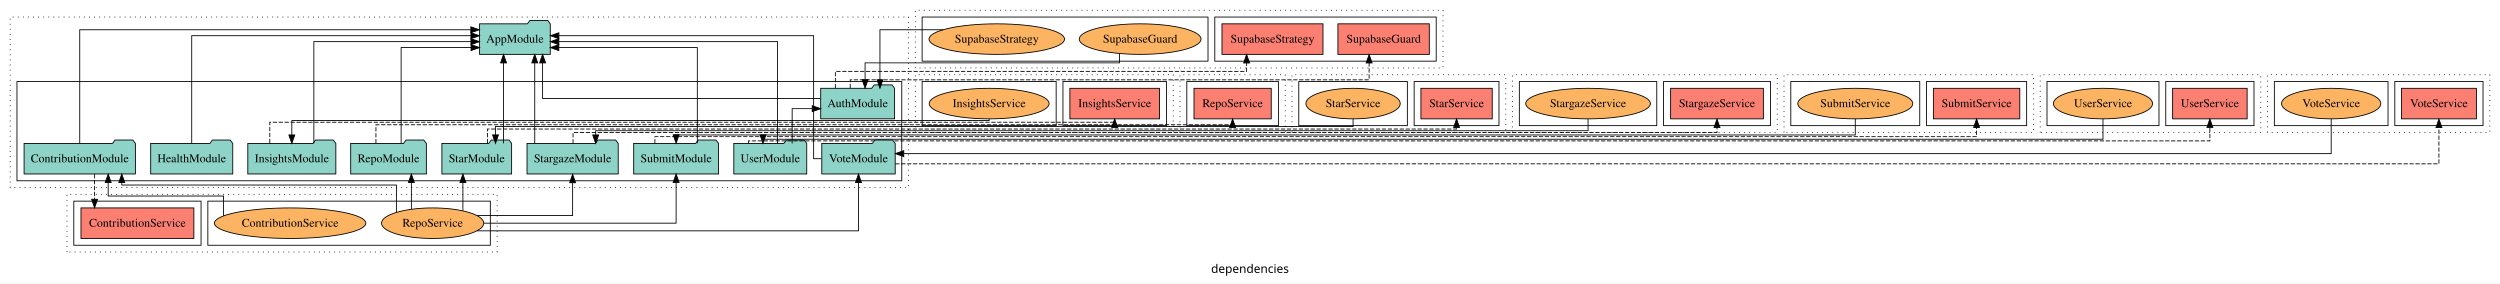
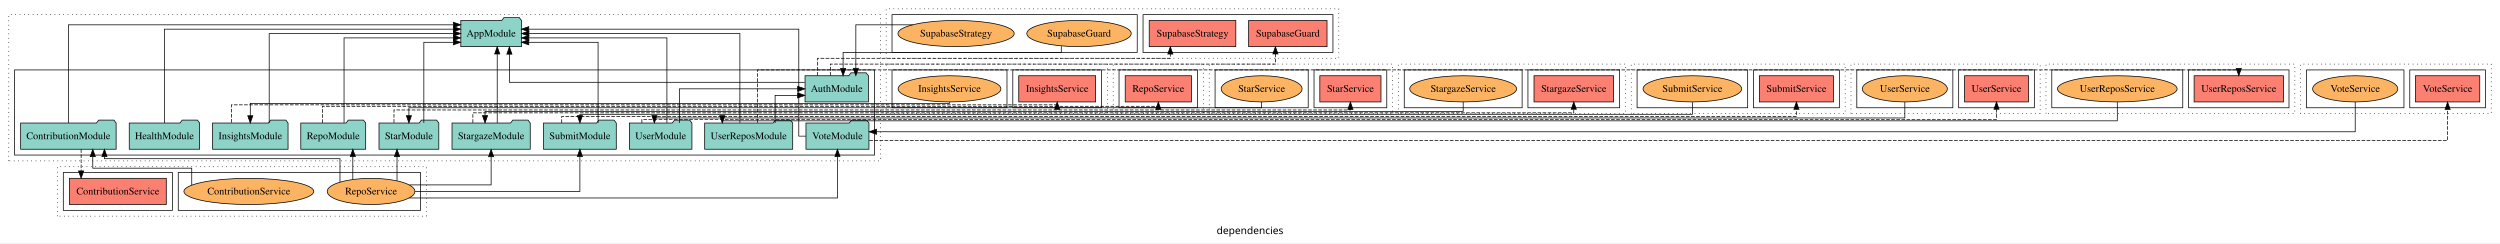
- <svg xmlns="http://www.w3.org/2000/svg" width="2947pt" height="334pt" viewBox="0.00 0.00 2947.00 333.80">
+ <svg xmlns="http://www.w3.org/2000/svg" width="3436pt" height="334pt" viewBox="0.00 0.00 3436.00 333.80">
  <g id="graph0" class="graph" transform="scale(1 1) rotate(0) translate(4 329.8)">
-     <polygon fill="white" stroke="transparent" points="-4,4 -4,-329.8 2943,-329.8 2943,4 -4,4" />
-     <text text-anchor="middle" x="1469.5" y="-8.2" font-family="sans-serif" font-size="14.00">dependencies</text>
+     <polygon fill="white" stroke="transparent" points="-4,4 -4,-329.8 3432,-329.8 3432,4 -4,4" />
+     <text text-anchor="middle" x="1714" y="-8.2" font-family="sans-serif" font-size="14.00">dependencies</text>
    <g id="clust1" class="cluster">
-       <polygon fill="none" stroke="black" stroke-dasharray="1,5" points="8,-108.8 8,-309.8 1067,-309.8 1067,-108.8 8,-108.8" />
+       <polygon fill="none" stroke="black" stroke-dasharray="1,5" points="8,-108.8 8,-309.8 1206,-309.8 1206,-108.8 8,-108.8" />
    </g>
    <g id="clust3" class="cluster">
-       <polygon fill="none" stroke="black" points="16,-116.8 16,-233.8 1059,-233.8 1059,-116.8 16,-116.8" />
+       <polygon fill="none" stroke="black" points="16,-116.8 16,-233.8 1198,-233.8 1198,-116.8 16,-116.8" />
    </g>
    <g id="clust7" class="cluster">
-       <polygon fill="none" stroke="black" stroke-dasharray="1,5" points="1075,-249.8 1075,-317.8 1697,-317.8 1697,-249.8 1075,-249.8" />
+       <polygon fill="none" stroke="black" stroke-dasharray="1,5" points="1214,-249.8 1214,-317.8 1836,-317.8 1836,-249.8 1214,-249.8" />
    </g>
    <g id="clust10" class="cluster">
-       <polygon fill="none" stroke="black" points="1428,-257.8 1428,-309.8 1689,-309.8 1689,-257.8 1428,-257.8" />
+       <polygon fill="none" stroke="black" points="1567,-257.8 1567,-309.8 1828,-309.8 1828,-257.8 1567,-257.8" />
    </g>
    <g id="clust12" class="cluster">
-       <polygon fill="none" stroke="black" points="1083,-257.8 1083,-309.8 1420,-309.8 1420,-257.8 1083,-257.8" />
+       <polygon fill="none" stroke="black" points="1222,-257.8 1222,-309.8 1559,-309.8 1559,-257.8 1222,-257.8" />
    </g>
    <g id="clust13" class="cluster">
      <polygon fill="none" stroke="black" stroke-dasharray="1,5" points="75,-32.8 75,-100.8 582,-100.8 582,-32.8 75,-32.8" />
    </g>
    <g id="clust16" class="cluster">
      <polygon fill="none" stroke="black" points="83,-40.8 83,-92.8 233,-92.8 233,-40.8 83,-40.8" />
    </g>
    <g id="clust18" class="cluster">
      <polygon fill="none" stroke="black" points="241,-40.8 241,-92.8 574,-92.8 574,-40.8 241,-40.8" />
    </g>
    <g id="clust25" class="cluster">
-       <polygon fill="none" stroke="black" stroke-dasharray="1,5" points="1075,-173.8 1075,-241.8 1379,-241.8 1379,-173.8 1075,-173.8" />
+       <polygon fill="none" stroke="black" stroke-dasharray="1,5" points="1214,-173.8 1214,-241.8 1518,-241.8 1518,-173.8 1214,-173.8" />
    </g>
    <g id="clust28" class="cluster">
-       <polygon fill="none" stroke="black" points="1249,-181.8 1249,-233.8 1371,-233.8 1371,-181.8 1249,-181.8" />
+       <polygon fill="none" stroke="black" points="1388,-181.8 1388,-233.8 1510,-233.8 1510,-181.8 1388,-181.8" />
    </g>
    <g id="clust30" class="cluster">
-       <polygon fill="none" stroke="black" points="1083,-181.8 1083,-233.8 1241,-233.8 1241,-181.8 1083,-181.8" />
+       <polygon fill="none" stroke="black" points="1222,-181.8 1222,-233.8 1380,-233.8 1380,-181.8 1222,-181.8" />
    </g>
    <g id="clust31" class="cluster">
-       <polygon fill="none" stroke="black" stroke-dasharray="1,5" points="1387,-173.8 1387,-241.8 1511,-241.8 1511,-173.8 1387,-173.8" />
+       <polygon fill="none" stroke="black" stroke-dasharray="1,5" points="1526,-173.8 1526,-241.8 1650,-241.8 1650,-173.8 1526,-173.8" />
    </g>
    <g id="clust34" class="cluster">
-       <polygon fill="none" stroke="black" points="1395,-181.8 1395,-233.8 1503,-233.8 1503,-181.8 1395,-181.8" />
+       <polygon fill="none" stroke="black" points="1534,-181.8 1534,-233.8 1642,-233.8 1642,-181.8 1534,-181.8" />
    </g>
    <g id="clust37" class="cluster">
-       <polygon fill="none" stroke="black" stroke-dasharray="1,5" points="1779,-173.8 1779,-241.8 2091,-241.8 2091,-173.8 1779,-173.8" />
+       <polygon fill="none" stroke="black" stroke-dasharray="1,5" points="1918,-173.8 1918,-241.8 2230,-241.8 2230,-173.8 1918,-173.8" />
    </g>
    <g id="clust40" class="cluster">
-       <polygon fill="none" stroke="black" points="1957,-181.8 1957,-233.8 2083,-233.8 2083,-181.8 1957,-181.8" />
+       <polygon fill="none" stroke="black" points="2096,-181.8 2096,-233.8 2222,-233.8 2222,-181.8 2096,-181.8" />
    </g>
    <g id="clust42" class="cluster">
-       <polygon fill="none" stroke="black" points="1787,-181.8 1787,-233.8 1949,-233.8 1949,-181.8 1787,-181.8" />
+       <polygon fill="none" stroke="black" points="1926,-181.8 1926,-233.8 2088,-233.8 2088,-181.8 1926,-181.8" />
    </g>
    <g id="clust43" class="cluster">
-       <polygon fill="none" stroke="black" stroke-dasharray="1,5" points="1519,-173.8 1519,-241.8 1771,-241.8 1771,-173.8 1519,-173.8" />
+       <polygon fill="none" stroke="black" stroke-dasharray="1,5" points="1658,-173.8 1658,-241.8 1910,-241.8 1910,-173.8 1658,-173.8" />
    </g>
    <g id="clust46" class="cluster">
-       <polygon fill="none" stroke="black" points="1663,-181.8 1663,-233.8 1763,-233.8 1763,-181.8 1663,-181.8" />
+       <polygon fill="none" stroke="black" points="1802,-181.8 1802,-233.8 1902,-233.8 1902,-181.8 1802,-181.8" />
    </g>
    <g id="clust48" class="cluster">
-       <polygon fill="none" stroke="black" points="1527,-181.8 1527,-233.8 1655,-233.8 1655,-181.8 1527,-181.8" />
+       <polygon fill="none" stroke="black" points="1666,-181.8 1666,-233.8 1794,-233.8 1794,-181.8 1666,-181.8" />
    </g>
    <g id="clust49" class="cluster">
-       <polygon fill="none" stroke="black" stroke-dasharray="1,5" points="2099,-173.8 2099,-241.8 2393,-241.8 2393,-173.8 2099,-173.8" />
+       <polygon fill="none" stroke="black" stroke-dasharray="1,5" points="2238,-173.8 2238,-241.8 2532,-241.8 2532,-173.8 2238,-173.8" />
    </g>
    <g id="clust52" class="cluster">
-       <polygon fill="none" stroke="black" points="2267,-181.8 2267,-233.8 2385,-233.8 2385,-181.8 2267,-181.8" />
+       <polygon fill="none" stroke="black" points="2406,-181.8 2406,-233.8 2524,-233.8 2524,-181.8 2406,-181.8" />
    </g>
    <g id="clust54" class="cluster">
-       <polygon fill="none" stroke="black" points="2107,-181.8 2107,-233.8 2259,-233.8 2259,-181.8 2107,-181.8" />
+       <polygon fill="none" stroke="black" points="2246,-181.8 2246,-233.8 2398,-233.8 2398,-181.8 2246,-181.8" />
    </g>
    <g id="clust55" class="cluster">
-       <polygon fill="none" stroke="black" stroke-dasharray="1,5" points="2401,-173.8 2401,-241.8 2661,-241.8 2661,-173.8 2401,-173.8" />
+       <polygon fill="none" stroke="black" stroke-dasharray="1,5" points="2540,-173.8 2540,-241.8 2800,-241.8 2800,-173.8 2540,-173.8" />
    </g>
    <g id="clust58" class="cluster">
-       <polygon fill="none" stroke="black" points="2549,-181.8 2549,-233.8 2653,-233.8 2653,-181.8 2549,-181.8" />
+       <polygon fill="none" stroke="black" points="2688,-181.8 2688,-233.8 2792,-233.8 2792,-181.8 2688,-181.8" />
    </g>
    <g id="clust60" class="cluster">
-       <polygon fill="none" stroke="black" points="2409,-181.8 2409,-233.8 2541,-233.8 2541,-181.8 2409,-181.8" />
+       <polygon fill="none" stroke="black" points="2548,-181.8 2548,-233.8 2680,-233.8 2680,-181.8 2548,-181.8" />
    </g>
    <g id="clust61" class="cluster">
-       <polygon fill="none" stroke="black" stroke-dasharray="1,5" points="2669,-173.8 2669,-241.8 2931,-241.8 2931,-173.8 2669,-173.8" />
+       <polygon fill="none" stroke="black" stroke-dasharray="1,5" points="2808,-173.8 2808,-241.8 3150,-241.8 3150,-173.8 2808,-173.8" />
    </g>
    <g id="clust64" class="cluster">
-       <polygon fill="none" stroke="black" points="2819,-181.8 2819,-233.8 2923,-233.8 2923,-181.8 2819,-181.8" />
+       <polygon fill="none" stroke="black" points="3004,-181.8 3004,-233.8 3142,-233.8 3142,-181.8 3004,-181.8" />
    </g>
    <g id="clust66" class="cluster">
-       <polygon fill="none" stroke="black" points="2677,-181.8 2677,-233.8 2811,-233.8 2811,-181.8 2677,-181.8" />
+       <polygon fill="none" stroke="black" points="2816,-181.8 2816,-233.8 2996,-233.8 2996,-181.8 2816,-181.8" />
+     </g>
+     <g id="clust67" class="cluster">
+       <polygon fill="none" stroke="black" stroke-dasharray="1,5" points="3158,-173.8 3158,-241.8 3420,-241.8 3420,-173.8 3158,-173.8" />
+     </g>
+     <g id="clust70" class="cluster">
+       <polygon fill="none" stroke="black" points="3308,-181.8 3308,-233.8 3412,-233.8 3412,-181.8 3308,-181.8" />
+     </g>
+     <g id="clust72" class="cluster">
+       <polygon fill="none" stroke="black" points="3166,-181.8 3166,-233.8 3300,-233.8 3300,-181.8 3166,-181.8" />
    </g>
    <g id="node1" class="node">
-       <polygon fill="#8dd3c7" stroke="black" points="1050.55,-225.8 1047.55,-229.8 1026.55,-229.8 1023.55,-225.8 963.45,-225.8 963.45,-189.8 1050.55,-189.8 1050.55,-225.8" />
-       <text text-anchor="middle" x="1007" y="-203.6" font-family="Times,serif" font-size="14.00">AuthModule</text>
-     </g>
-     <g id="node11" class="node">
-       <polygon fill="#8dd3c7" stroke="black" points="644.66,-301.8 641.66,-305.8 620.66,-305.8 617.66,-301.8 561.34,-301.8 561.34,-265.8 644.66,-265.8 644.66,-301.8" />
-       <text text-anchor="middle" x="603" y="-279.6" font-family="Times,serif" font-size="14.00">AppModule</text>
+       <polygon fill="#8dd3c7" stroke="black" points="1189.55,-225.8 1186.55,-229.8 1165.55,-229.8 1162.55,-225.8 1102.45,-225.8 1102.45,-189.8 1189.55,-189.8 1189.55,-225.8" />
+       <text text-anchor="middle" x="1146" y="-203.6" font-family="Times,serif" font-size="14.00">AuthModule</text>
+     </g>
+     <g id="node12" class="node">
+       <polygon fill="#8dd3c7" stroke="black" points="712.66,-301.8 709.66,-305.8 688.66,-305.8 685.66,-301.8 629.34,-301.8 629.34,-265.8 712.66,-265.8 712.66,-301.8" />
+       <text text-anchor="middle" x="671" y="-279.6" font-family="Times,serif" font-size="14.00">AppModule</text>
    </g>
    <g id="edge1" class="edge">
-       <path fill="none" stroke="black" d="M963.3,-213.8C865.13,-213.8 635.6,-213.8 635.6,-213.8 635.6,-213.8 635.6,-255.77 635.6,-255.77" />
-       <polygon fill="black" stroke="black" points="632.1,-255.77 635.6,-265.77 639.1,-255.77 632.1,-255.77" />
-     </g>
-     <g id="node12" class="node">
-       <polygon fill="#fb8072" stroke="black" points="1680.86,-301.8 1573.14,-301.8 1573.14,-265.8 1680.86,-265.8 1680.86,-301.8" />
-       <text text-anchor="middle" x="1627" y="-279.6" font-family="Times,serif" font-size="14.00">SupabaseGuard </text>
-     </g>
-     <g id="edge12" class="edge">
-       <path fill="none" stroke="black" stroke-dasharray="5,2" d="M998.24,-226.01C998.24,-231.35 998.24,-235.8 998.24,-235.8 998.24,-235.8 1609.93,-235.8 1609.93,-235.8 1609.93,-235.8 1609.93,-255.65 1609.93,-255.65" />
-       <polygon fill="black" stroke="black" points="1606.43,-255.65 1609.93,-265.65 1613.43,-255.65 1606.43,-255.65" />
+       <path fill="none" stroke="black" d="M1102.04,-216.8C988.84,-216.8 696.1,-216.8 696.1,-216.8 696.1,-216.8 696.1,-255.49 696.1,-255.49" />
+       <polygon fill="black" stroke="black" points="692.6,-255.49 696.1,-265.49 699.6,-255.49 692.6,-255.49" />
    </g>
    <g id="node13" class="node">
-       <polygon fill="#fb8072" stroke="black" points="1555.53,-301.8 1436.47,-301.8 1436.47,-265.8 1555.53,-265.8 1555.53,-301.8" />
-       <text text-anchor="middle" x="1496" y="-279.6" font-family="Times,serif" font-size="14.00">SupabaseStrategy </text>
-     </g>
-     <g id="edge13" class="edge">
-       <path fill="none" stroke="black" stroke-dasharray="5,2" d="M980.73,-225.91C980.73,-235.7 980.73,-245.8 980.73,-245.8 980.73,-245.8 1465.5,-245.8 1465.5,-245.8 1465.5,-245.8 1465.5,-255.69 1465.5,-255.69" />
-       <polygon fill="black" stroke="black" points="1462,-255.69 1465.5,-265.69 1469,-255.69 1462,-255.69" />
+       <polygon fill="#fb8072" stroke="black" points="1819.86,-301.8 1712.14,-301.8 1712.14,-265.8 1819.86,-265.8 1819.86,-301.8" />
+       <text text-anchor="middle" x="1766" y="-279.6" font-family="Times,serif" font-size="14.00">SupabaseGuard </text>
+     </g>
+     <g id="edge14" class="edge">
+       <path fill="none" stroke="black" stroke-dasharray="5,2" d="M1137.24,-225.99C1137.24,-234.08 1137.24,-241.8 1137.24,-241.8 1137.24,-241.8 1748.93,-241.8 1748.93,-241.8 1748.93,-241.8 1748.93,-255.74 1748.93,-255.74" />
+       <polygon fill="black" stroke="black" points="1745.43,-255.74 1748.93,-265.74 1752.43,-255.74 1745.43,-255.74" />
+     </g>
+     <g id="node14" class="node">
+       <polygon fill="#fb8072" stroke="black" points="1694.53,-301.8 1575.47,-301.8 1575.47,-265.8 1694.53,-265.8 1694.53,-301.8" />
+       <text text-anchor="middle" x="1635" y="-279.6" font-family="Times,serif" font-size="14.00">SupabaseStrategy </text>
+     </g>
+     <g id="edge15" class="edge">
+       <path fill="none" stroke="black" stroke-dasharray="5,2" d="M1119.73,-225.86C1119.73,-237.24 1119.73,-249.8 1119.73,-249.8 1119.73,-249.8 1604.5,-249.8 1604.5,-249.8 1604.5,-249.8 1604.5,-255.61 1604.5,-255.61" />
+       <polygon fill="black" stroke="black" points="1601,-255.61 1604.5,-265.61 1608,-255.61 1601,-255.61" />
    </g>
    <g id="node2" class="node">
      <polygon fill="#8dd3c7" stroke="black" points="155.61,-160.8 152.61,-164.8 131.61,-164.8 128.61,-160.8 24.39,-160.8 24.39,-124.8 155.61,-124.8 155.61,-160.8" />
      <text text-anchor="middle" x="90" y="-138.6" font-family="Times,serif" font-size="14.00">ContributionModule</text>
    </g>
    <g id="edge2" class="edge">
-       <path fill="none" stroke="black" d="M90,-160.83C90,-201.1 90,-294.8 90,-294.8 90,-294.8 551.02,-294.8 551.02,-294.8" />
-       <polygon fill="black" stroke="black" points="551.02,-298.3 561.02,-294.8 551.02,-291.3 551.02,-298.3" />
-     </g>
-     <g id="node16" class="node">
+       <path fill="none" stroke="black" d="M90,-160.95C90,-201.48 90,-295.8 90,-295.8 90,-295.8 619.22,-295.8 619.22,-295.8" />
+       <polygon fill="black" stroke="black" points="619.22,-299.3 629.22,-295.8 619.22,-292.3 619.22,-299.3" />
+     </g>
+     <g id="node17" class="node">
      <polygon fill="#fb8072" stroke="black" points="224.54,-84.8 91.46,-84.8 91.46,-48.8 224.54,-48.8 224.54,-84.8" />
      <text text-anchor="middle" x="158" y="-62.6" font-family="Times,serif" font-size="14.00">ContributionService </text>
    </g>
-     <g id="edge16" class="edge">
+     <g id="edge18" class="edge">
      <path fill="none" stroke="black" stroke-dasharray="5,2" d="M107.5,-124.79C107.5,-124.79 107.5,-94.95 107.5,-94.95" />
      <polygon fill="black" stroke="black" points="111,-94.95 107.5,-84.95 104,-94.95 111,-94.95" />
    </g>
    <g id="node3" class="node">
      <polygon fill="#8dd3c7" stroke="black" points="270.37,-160.8 267.37,-164.8 246.37,-164.8 243.37,-160.8 173.63,-160.8 173.63,-124.8 270.37,-124.8 270.37,-160.8" />
      <text text-anchor="middle" x="222" y="-138.6" font-family="Times,serif" font-size="14.00">HealthModule</text>
    </g>
    <g id="edge3" class="edge">
-       <path fill="none" stroke="black" d="M222,-160.87C222,-199.74 222,-287.8 222,-287.8 222,-287.8 551.14,-287.8 551.14,-287.8" />
-       <polygon fill="black" stroke="black" points="551.14,-291.3 561.14,-287.8 551.14,-284.3 551.14,-291.3" />
+       <path fill="none" stroke="black" d="M222,-160.83C222,-200.08 222,-289.8 222,-289.8 222,-289.8 619.16,-289.8 619.16,-289.8" />
+       <polygon fill="black" stroke="black" points="619.16,-293.3 629.16,-289.8 619.16,-286.3 619.16,-293.3" />
    </g>
    <g id="node4" class="node">
      <polygon fill="#8dd3c7" stroke="black" points="391.89,-160.8 388.89,-164.8 367.89,-164.8 364.89,-160.8 288.11,-160.8 288.11,-124.8 391.89,-124.8 391.89,-160.8" />
      <text text-anchor="middle" x="340" y="-138.6" font-family="Times,serif" font-size="14.00">InsightsModule</text>
    </g>
    <g id="edge4" class="edge">
-       <path fill="none" stroke="black" d="M365.97,-160.84C365.97,-198.25 365.97,-280.8 365.97,-280.8 365.97,-280.8 551.17,-280.8 551.17,-280.8" />
-       <polygon fill="black" stroke="black" points="551.17,-284.3 561.17,-280.8 551.17,-277.3 551.17,-284.3" />
-     </g>
-     <g id="node19" class="node">
-       <polygon fill="#fb8072" stroke="black" points="1362.82,-225.8 1257.18,-225.8 1257.18,-189.8 1362.82,-189.8 1362.82,-225.8" />
-       <text text-anchor="middle" x="1310" y="-203.6" font-family="Times,serif" font-size="14.00">InsightsService </text>
-     </g>
-     <g id="edge19" class="edge">
-       <path fill="none" stroke="black" stroke-dasharray="5,2" d="M314.03,-161.29C314.03,-172.94 314.03,-185.8 314.03,-185.8 314.03,-185.8 1310,-185.8 1310,-185.8 1310,-185.8 1310,-186.18 1310,-186.18" />
-       <polygon fill="black" stroke="black" points="1306.5,-179.63 1310,-189.63 1313.5,-179.63 1306.5,-179.63" />
+       <path fill="none" stroke="black" d="M365.97,-160.94C365.97,-199.03 365.97,-283.8 365.97,-283.8 365.97,-283.8 619.23,-283.8 619.23,-283.8" />
+       <polygon fill="black" stroke="black" points="619.23,-287.3 629.23,-283.8 619.23,-280.3 619.23,-287.3" />
+     </g>
+     <g id="node20" class="node">
+       <polygon fill="#fb8072" stroke="black" points="1501.82,-225.8 1396.18,-225.8 1396.18,-189.8 1501.82,-189.8 1501.82,-225.8" />
+       <text text-anchor="middle" x="1449" y="-203.6" font-family="Times,serif" font-size="14.00">InsightsService </text>
+     </g>
+     <g id="edge21" class="edge">
+       <path fill="none" stroke="black" stroke-dasharray="5,2" d="M314.03,-161.29C314.03,-172.94 314.03,-185.8 314.03,-185.8 314.03,-185.8 1449,-185.8 1449,-185.8 1449,-185.8 1449,-186.18 1449,-186.18" />
+       <polygon fill="black" stroke="black" points="1445.5,-179.63 1449,-189.63 1452.5,-179.63 1445.5,-179.63" />
    </g>
    <g id="node5" class="node">
      <polygon fill="#8dd3c7" stroke="black" points="498.6,-160.8 495.6,-164.8 474.6,-164.8 471.6,-160.8 409.4,-160.8 409.4,-124.8 498.6,-124.8 498.6,-160.8" />
      <text text-anchor="middle" x="454" y="-138.6" font-family="Times,serif" font-size="14.00">RepoModule</text>
    </g>
    <g id="edge5" class="edge">
-       <path fill="none" stroke="black" d="M468.85,-161.01C468.85,-197.01 468.85,-273.8 468.85,-273.8 468.85,-273.8 551.29,-273.8 551.29,-273.8" />
-       <polygon fill="black" stroke="black" points="551.29,-277.3 561.29,-273.8 551.29,-270.3 551.29,-277.3" />
-     </g>
-     <g id="node21" class="node">
-       <polygon fill="#fb8072" stroke="black" points="1494.53,-225.8 1403.47,-225.8 1403.47,-189.8 1494.53,-189.8 1494.53,-225.8" />
-       <text text-anchor="middle" x="1449" y="-203.6" font-family="Times,serif" font-size="14.00">RepoService </text>
-     </g>
-     <g id="edge21" class="edge">
-       <path fill="none" stroke="black" stroke-dasharray="5,2" d="M439.15,-160.93C439.15,-171.51 439.15,-182.8 439.15,-182.8 439.15,-182.8 1449,-182.8 1449,-182.8 1449,-182.8 1449,-183.48 1449,-183.48" />
-       <polygon fill="black" stroke="black" points="1445.5,-179.63 1449,-189.63 1452.5,-179.63 1445.5,-179.63" />
+       <path fill="none" stroke="black" d="M468.85,-161.01C468.85,-197.86 468.85,-277.8 468.85,-277.8 468.85,-277.8 619.11,-277.8 619.11,-277.8" />
+       <polygon fill="black" stroke="black" points="619.11,-281.3 629.11,-277.8 619.11,-274.3 619.11,-281.3" />
+     </g>
+     <g id="node22" class="node">
+       <polygon fill="#fb8072" stroke="black" points="1633.53,-225.8 1542.47,-225.8 1542.47,-189.8 1633.53,-189.8 1633.53,-225.8" />
+       <text text-anchor="middle" x="1588" y="-203.6" font-family="Times,serif" font-size="14.00">RepoService </text>
+     </g>
+     <g id="edge23" class="edge">
+       <path fill="none" stroke="black" stroke-dasharray="5,2" d="M439.15,-160.9C439.15,-171.89 439.15,-183.8 439.15,-183.8 439.15,-183.8 1588,-183.8 1588,-183.8 1588,-183.8 1588,-184.38 1588,-184.38" />
+       <polygon fill="black" stroke="black" points="1584.5,-179.61 1588,-189.61 1591.5,-179.61 1584.5,-179.61" />
    </g>
    <g id="node6" class="node">
      <polygon fill="#8dd3c7" stroke="black" points="599.1,-160.8 596.1,-164.8 575.1,-164.8 572.1,-160.8 516.9,-160.8 516.9,-124.8 599.1,-124.8 599.1,-160.8" />
      <text text-anchor="middle" x="558" y="-138.6" font-family="Times,serif" font-size="14.00">StarModule</text>
    </g>
    <g id="edge6" class="edge">
-       <path fill="none" stroke="black" d="M589.58,-160.94C589.58,-160.94 589.58,-255.73 589.58,-255.73" />
-       <polygon fill="black" stroke="black" points="586.08,-255.72 589.58,-265.73 593.08,-255.73 586.08,-255.72" />
-     </g>
-     <g id="node24" class="node">
-       <polygon fill="#fb8072" stroke="black" points="1755.03,-225.8 1670.97,-225.8 1670.97,-189.8 1755.03,-189.8 1755.03,-225.8" />
-       <text text-anchor="middle" x="1713" y="-203.6" font-family="Times,serif" font-size="14.00">StarService </text>
-     </g>
-     <g id="edge26" class="edge">
-       <path fill="none" stroke="black" stroke-dasharray="5,2" d="M570.64,-161.12C570.64,-169.59 570.64,-177.8 570.64,-177.8 570.64,-177.8 1713,-177.8 1713,-177.8 1713,-177.8 1713,-179.66 1713,-179.66" />
-       <polygon fill="black" stroke="black" points="1709.5,-179.66 1713,-189.66 1716.5,-179.66 1709.5,-179.66" />
+       <path fill="none" stroke="black" d="M578.53,-161.01C578.53,-196.57 578.53,-271.8 578.53,-271.8 578.53,-271.8 619.09,-271.8 619.09,-271.8" />
+       <polygon fill="black" stroke="black" points="619.09,-275.3 629.09,-271.8 619.09,-268.3 619.09,-275.3" />
+     </g>
+     <g id="node25" class="node">
+       <polygon fill="#fb8072" stroke="black" points="1894.03,-225.8 1809.97,-225.8 1809.97,-189.8 1894.03,-189.8 1894.03,-225.8" />
+       <text text-anchor="middle" x="1852" y="-203.6" font-family="Times,serif" font-size="14.00">StarService </text>
+     </g>
+     <g id="edge28" class="edge">
+       <path fill="none" stroke="black" stroke-dasharray="5,2" d="M537.47,-161.22C537.47,-170.08 537.47,-178.8 537.47,-178.8 537.47,-178.8 1852,-178.8 1852,-178.8 1852,-178.8 1852,-179.88 1852,-179.88" />
+       <polygon fill="black" stroke="black" points="1848.5,-179.6 1852,-189.6 1855.5,-179.6 1848.5,-179.6" />
    </g>
    <g id="node7" class="node">
      <polygon fill="#8dd3c7" stroke="black" points="724.75,-160.8 721.75,-164.8 700.75,-164.8 697.75,-160.8 617.25,-160.8 617.25,-124.8 724.75,-124.8 724.75,-160.8" />
      <text text-anchor="middle" x="671" y="-138.6" font-family="Times,serif" font-size="14.00">StargazeModule</text>
    </g>
    <g id="edge7" class="edge">
-       <path fill="none" stroke="black" d="M626.36,-160.94C626.36,-160.94 626.36,-255.73 626.36,-255.73" />
-       <polygon fill="black" stroke="black" points="622.86,-255.72 626.36,-265.73 629.86,-255.73 622.86,-255.72" />
-     </g>
-     <g id="node22" class="node">
-       <polygon fill="#fb8072" stroke="black" points="2074.67,-225.8 1965.33,-225.8 1965.33,-189.8 2074.67,-189.8 2074.67,-225.8" />
-       <text text-anchor="middle" x="2020" y="-203.6" font-family="Times,serif" font-size="14.00">StargazeService </text>
-     </g>
-     <g id="edge23" class="edge">
-       <path fill="none" stroke="black" stroke-dasharray="5,2" d="M671.51,-160.83C671.51,-167.65 671.51,-173.8 671.51,-173.8 671.51,-173.8 2020,-173.8 2020,-173.8 2020,-173.8 2020,-179.61 2020,-179.61" />
-       <polygon fill="black" stroke="black" points="2016.5,-179.61 2020,-189.61 2023.5,-179.61 2016.5,-179.61" />
+       <path fill="none" stroke="black" d="M679.37,-160.94C679.37,-160.94 679.37,-255.73 679.37,-255.73" />
+       <polygon fill="black" stroke="black" points="675.87,-255.72 679.37,-265.73 682.87,-255.73 675.87,-255.72" />
+     </g>
+     <g id="node23" class="node">
+       <polygon fill="#fb8072" stroke="black" points="2213.67,-225.8 2104.33,-225.8 2104.33,-189.8 2213.67,-189.8 2213.67,-225.8" />
+       <text text-anchor="middle" x="2159" y="-203.6" font-family="Times,serif" font-size="14.00">StargazeService </text>
+     </g>
+     <g id="edge25" class="edge">
+       <path fill="none" stroke="black" stroke-dasharray="5,2" d="M645.9,-161.04C645.9,-168.23 645.9,-174.8 645.9,-174.8 645.9,-174.8 2159,-174.8 2159,-174.8 2159,-174.8 2159,-179.76 2159,-179.76" />
+       <polygon fill="black" stroke="black" points="2155.5,-179.76 2159,-189.76 2162.5,-179.76 2155.5,-179.76" />
    </g>
    <g id="node8" class="node">
      <polygon fill="#8dd3c7" stroke="black" points="843.01,-160.8 840.01,-164.8 819.01,-164.8 816.01,-160.8 742.99,-160.8 742.99,-124.8 843.01,-124.8 843.01,-160.8" />
      <text text-anchor="middle" x="793" y="-138.6" font-family="Times,serif" font-size="14.00">SubmitModule</text>
    </g>
    <g id="edge8" class="edge">
-       <path fill="none" stroke="black" d="M818,-161.01C818,-197.01 818,-273.8 818,-273.8 818,-273.8 654.71,-273.8 654.71,-273.8" />
-       <polygon fill="black" stroke="black" points="654.71,-270.3 644.71,-273.8 654.71,-277.3 654.71,-270.3" />
-     </g>
-     <g id="node26" class="node">
-       <polygon fill="#fb8072" stroke="black" points="2376.93,-225.8 2275.07,-225.8 2275.07,-189.8 2376.93,-189.8 2376.93,-225.8" />
-       <text text-anchor="middle" x="2326" y="-203.6" font-family="Times,serif" font-size="14.00">SubmitService </text>
-     </g>
-     <g id="edge29" class="edge">
-       <path fill="none" stroke="black" stroke-dasharray="5,2" d="M768,-160.86C768,-165.29 768,-168.8 768,-168.8 768,-168.8 2326,-168.8 2326,-168.8 2326,-168.8 2326,-179.67 2326,-179.67" />
-       <polygon fill="black" stroke="black" points="2322.5,-179.67 2326,-189.67 2329.5,-179.67 2322.5,-179.67" />
+       <path fill="none" stroke="black" d="M818,-161.01C818,-196.57 818,-271.8 818,-271.8 818,-271.8 722.73,-271.8 722.73,-271.8" />
+       <polygon fill="black" stroke="black" points="722.73,-268.3 712.73,-271.8 722.73,-275.3 722.73,-268.3" />
+     </g>
+     <g id="node27" class="node">
+       <polygon fill="#fb8072" stroke="black" points="2515.93,-225.8 2414.07,-225.8 2414.07,-189.8 2515.93,-189.8 2515.93,-225.8" />
+       <text text-anchor="middle" x="2465" y="-203.6" font-family="Times,serif" font-size="14.00">SubmitService </text>
+     </g>
+     <g id="edge31" class="edge">
+       <path fill="none" stroke="black" stroke-dasharray="5,2" d="M768,-160.96C768,-165.84 768,-169.8 768,-169.8 768,-169.8 2465,-169.8 2465,-169.8 2465,-169.8 2465,-179.69 2465,-179.69" />
+       <polygon fill="black" stroke="black" points="2461.5,-179.69 2465,-189.69 2468.5,-179.69 2461.5,-179.69" />
    </g>
    <g id="node9" class="node">
      <polygon fill="#8dd3c7" stroke="black" points="946.99,-160.8 943.99,-164.8 922.99,-164.8 919.99,-160.8 861.01,-160.8 861.01,-124.8 946.99,-124.8 946.99,-160.8" />
      <text text-anchor="middle" x="904" y="-138.6" font-family="Times,serif" font-size="14.00">UserModule</text>
    </g>
+     <g id="edge12" class="edge">
+       <path fill="none" stroke="black" d="M929.8,-160.91C929.8,-180.14 929.8,-207.8 929.8,-207.8 929.8,-207.8 1092.25,-207.8 1092.25,-207.8" />
+       <polygon fill="black" stroke="black" points="1092.25,-211.3 1102.25,-207.8 1092.25,-204.3 1092.25,-211.3" />
+     </g>
+     <g id="edge9" class="edge">
+       <path fill="none" stroke="black" d="M912.6,-161.01C912.6,-197.86 912.6,-277.8 912.6,-277.8 912.6,-277.8 722.81,-277.8 722.81,-277.8" />
+       <polygon fill="black" stroke="black" points="722.81,-274.3 712.81,-277.8 722.81,-281.3 722.81,-274.3" />
+     </g>
+     <g id="node29" class="node">
+       <polygon fill="#fb8072" stroke="black" points="2783.91,-225.8 2696.09,-225.8 2696.09,-189.8 2783.91,-189.8 2783.91,-225.8" />
+       <text text-anchor="middle" x="2740" y="-203.6" font-family="Times,serif" font-size="14.00">UserService </text>
+     </g>
+     <g id="edge34" class="edge">
+       <path fill="none" stroke="black" stroke-dasharray="5,2" d="M878.2,-160.92C878.2,-163.77 878.2,-165.8 878.2,-165.8 878.2,-165.8 2740,-165.8 2740,-165.8 2740,-165.8 2740,-179.74 2740,-179.74" />
+       <polygon fill="black" stroke="black" points="2736.5,-179.74 2740,-189.74 2743.5,-179.74 2736.5,-179.74" />
+     </g>
+     <g id="node10" class="node">
+       <polygon fill="#8dd3c7" stroke="black" points="1085.49,-160.8 1082.49,-164.8 1061.49,-164.8 1058.49,-160.8 964.51,-160.8 964.51,-124.8 1085.49,-124.8 1085.49,-160.8" />
+       <text text-anchor="middle" x="1025" y="-138.6" font-family="Times,serif" font-size="14.00">UserReposModule</text>
+     </g>
+     <g id="edge13" class="edge">
+       <path fill="none" stroke="black" d="M1061.3,-160.83C1061.3,-177.2 1061.3,-198.8 1061.3,-198.8 1061.3,-198.8 1092.16,-198.8 1092.16,-198.8" />
+       <polygon fill="black" stroke="black" points="1092.16,-202.3 1102.16,-198.8 1092.16,-195.3 1092.16,-202.3" />
+     </g>
+     <g id="edge10" class="edge">
+       <path fill="none" stroke="black" d="M1012.9,-160.94C1012.9,-199.03 1012.9,-283.8 1012.9,-283.8 1012.9,-283.8 722.92,-283.8 722.92,-283.8" />
+       <polygon fill="black" stroke="black" points="722.92,-280.3 712.92,-283.8 722.92,-287.3 722.92,-280.3" />
+     </g>
+     <g id="node31" class="node">
+       <polygon fill="#fb8072" stroke="black" points="3134.41,-225.8 3011.59,-225.8 3011.59,-189.8 3134.41,-189.8 3134.41,-225.8" />
+       <text text-anchor="middle" x="3073" y="-203.6" font-family="Times,serif" font-size="14.00">UserReposService </text>
+     </g>
+     <g id="edge36" class="edge">
+       <path fill="none" stroke="black" stroke-dasharray="5,2" d="M1037.1,-161.22C1037.1,-187.81 1037.1,-233.8 1037.1,-233.8 1037.1,-233.8 3073,-233.8 3073,-233.8 3073,-233.8 3073,-233.01 3073,-233.01" />
+       <polygon fill="black" stroke="black" points="3076.5,-235.86 3073,-225.86 3069.5,-235.86 3076.5,-235.86" />
+     </g>
+     <g id="node11" class="node">
+       <polygon fill="#8dd3c7" stroke="black" points="1190.27,-160.8 1187.27,-164.8 1166.27,-164.8 1163.27,-160.8 1103.73,-160.8 1103.73,-124.8 1190.27,-124.8 1190.27,-160.8" />
+       <text text-anchor="middle" x="1147" y="-138.6" font-family="Times,serif" font-size="14.00">VoteModule</text>
+     </g>
    <g id="edge11" class="edge">
-       <path fill="none" stroke="black" d="M929.8,-160.82C929.8,-178.17 929.8,-201.8 929.8,-201.8 929.8,-201.8 953.43,-201.8 953.43,-201.8" />
-       <polygon fill="black" stroke="black" points="953.43,-205.3 963.43,-201.8 953.43,-198.3 953.43,-205.3" />
-     </g>
-     <g id="edge9" class="edge">
-       <path fill="none" stroke="black" d="M912.6,-160.84C912.6,-198.25 912.6,-280.8 912.6,-280.8 912.6,-280.8 654.75,-280.8 654.75,-280.8" />
-       <polygon fill="black" stroke="black" points="654.75,-277.3 644.75,-280.8 654.75,-284.3 654.75,-277.3" />
-     </g>
-     <g id="node28" class="node">
-       <polygon fill="#fb8072" stroke="black" points="2644.91,-225.8 2557.09,-225.8 2557.09,-189.8 2644.91,-189.8 2644.91,-225.8" />
-       <text text-anchor="middle" x="2601" y="-203.6" font-family="Times,serif" font-size="14.00">UserService </text>
-     </g>
-     <g id="edge32" class="edge">
-       <path fill="none" stroke="black" stroke-dasharray="5,2" d="M878.2,-160.88C878.2,-162.65 878.2,-163.8 878.2,-163.8 878.2,-163.8 2601,-163.8 2601,-163.8 2601,-163.8 2601,-179.65 2601,-179.65" />
-       <polygon fill="black" stroke="black" points="2597.5,-179.65 2601,-189.65 2604.5,-179.65 2597.5,-179.65" />
-     </g>
-     <g id="node10" class="node">
-       <polygon fill="#8dd3c7" stroke="black" points="1051.27,-160.8 1048.27,-164.8 1027.27,-164.8 1024.27,-160.8 964.73,-160.8 964.73,-124.8 1051.27,-124.8 1051.27,-160.8" />
-       <text text-anchor="middle" x="1008" y="-138.6" font-family="Times,serif" font-size="14.00">VoteModule</text>
-     </g>
-     <g id="edge10" class="edge">
-       <path fill="none" stroke="black" d="M964.32,-142.8C958.84,-142.8 955.11,-142.8 955.11,-142.8 955.11,-142.8 955.11,-287.8 955.11,-287.8 955.11,-287.8 654.77,-287.8 654.77,-287.8" />
-       <polygon fill="black" stroke="black" points="654.77,-284.3 644.77,-287.8 654.77,-291.3 654.77,-284.3" />
-     </g>
-     <g id="node30" class="node">
-       <polygon fill="#fb8072" stroke="black" points="2915.19,-225.8 2826.81,-225.8 2826.81,-189.8 2915.19,-189.8 2915.19,-225.8" />
-       <text text-anchor="middle" x="2871" y="-203.6" font-family="Times,serif" font-size="14.00">VoteService </text>
-     </g>
-     <g id="edge34" class="edge">
-       <path fill="none" stroke="black" stroke-dasharray="5,2" d="M1051.31,-136.8C1331.03,-136.8 2871,-136.8 2871,-136.8 2871,-136.8 2871,-179.52 2871,-179.52" />
-       <polygon fill="black" stroke="black" points="2867.5,-179.52 2871,-189.52 2874.5,-179.52 2867.5,-179.52" />
-     </g>
-     <g id="node14" class="node">
-       <ellipse fill="#fdb462" stroke="black" cx="1340" cy="-283.8" rx="71.78" ry="18" />
-       <text text-anchor="middle" x="1340" y="-279.6" font-family="Times,serif" font-size="14.00">SupabaseGuard</text>
-     </g>
-     <g id="edge14" class="edge">
-       <path fill="none" stroke="black" d="M1315.63,-266.87C1315.63,-260.97 1315.63,-255.8 1315.63,-255.8 1315.63,-255.8 1015.76,-255.8 1015.76,-255.8 1015.76,-255.8 1015.76,-235.95 1015.76,-235.95" />
-       <polygon fill="black" stroke="black" points="1019.26,-235.95 1015.76,-225.95 1012.26,-235.95 1019.26,-235.95" />
+       <path fill="none" stroke="black" d="M1103.61,-142.8C1097.83,-142.8 1093.86,-142.8 1093.86,-142.8 1093.86,-142.8 1093.86,-289.8 1093.86,-289.8 1093.86,-289.8 722.7,-289.8 722.7,-289.8" />
+       <polygon fill="black" stroke="black" points="722.7,-286.3 712.7,-289.8 722.7,-293.3 722.7,-286.3" />
+     </g>
+     <g id="node33" class="node">
+       <polygon fill="#fb8072" stroke="black" points="3404.19,-225.8 3315.81,-225.8 3315.81,-189.8 3404.19,-189.8 3404.19,-225.8" />
+       <text text-anchor="middle" x="3360" y="-203.6" font-family="Times,serif" font-size="14.00">VoteService </text>
+     </g>
+     <g id="edge38" class="edge">
+       <path fill="none" stroke="black" stroke-dasharray="5,2" d="M1190.71,-136.8C1501.13,-136.8 3360,-136.8 3360,-136.8 3360,-136.8 3360,-179.52 3360,-179.52" />
+       <polygon fill="black" stroke="black" points="3356.5,-179.52 3360,-189.52 3363.5,-179.52 3356.5,-179.52" />
    </g>
    <g id="node15" class="node">
-       <ellipse fill="#fdb462" stroke="black" cx="1171" cy="-283.8" rx="79.88" ry="18" />
-       <text text-anchor="middle" x="1171" y="-279.6" font-family="Times,serif" font-size="14.00">SupabaseStrategy</text>
-     </g>
-     <g id="edge15" class="edge">
-       <path fill="none" stroke="black" d="M1107.78,-294.8C1071.57,-294.8 1033.27,-294.8 1033.27,-294.8 1033.27,-294.8 1033.27,-235.83 1033.27,-235.83" />
-       <polygon fill="black" stroke="black" points="1036.77,-235.83 1033.27,-225.83 1029.77,-235.83 1036.77,-235.83" />
-     </g>
-     <g id="node17" class="node">
+       <ellipse fill="#fdb462" stroke="black" cx="1479" cy="-283.8" rx="71.78" ry="18" />
+       <text text-anchor="middle" x="1479" y="-279.6" font-family="Times,serif" font-size="14.00">SupabaseGuard</text>
+     </g>
+     <g id="edge16" class="edge">
+       <path fill="none" stroke="black" d="M1454.63,-266.6C1454.63,-261.77 1454.63,-257.8 1454.63,-257.8 1454.63,-257.8 1154.76,-257.8 1154.76,-257.8 1154.76,-257.8 1154.76,-235.85 1154.76,-235.85" />
+       <polygon fill="black" stroke="black" points="1158.26,-235.85 1154.76,-225.85 1151.26,-235.85 1158.26,-235.85" />
+     </g>
+     <g id="node16" class="node">
+       <ellipse fill="#fdb462" stroke="black" cx="1310" cy="-283.8" rx="79.88" ry="18" />
+       <text text-anchor="middle" x="1310" y="-279.6" font-family="Times,serif" font-size="14.00">SupabaseStrategy</text>
+     </g>
+     <g id="edge17" class="edge">
+       <path fill="none" stroke="black" d="M1250.39,-295.8C1213.16,-295.8 1172.27,-295.8 1172.27,-295.8 1172.27,-295.8 1172.27,-236.03 1172.27,-236.03" />
+       <polygon fill="black" stroke="black" points="1175.77,-236.03 1172.27,-226.03 1168.77,-236.03 1175.77,-236.03" />
+     </g>
+     <g id="node18" class="node">
      <ellipse fill="#fdb462" stroke="black" cx="338" cy="-66.8" rx="89.21" ry="18" />
      <text text-anchor="middle" x="338" y="-62.6" font-family="Times,serif" font-size="14.00">ContributionService</text>
    </g>
-     <g id="edge17" class="edge">
+     <g id="edge19" class="edge">
      <path fill="none" stroke="black" d="M259.54,-75.54C259.54,-85.02 259.54,-98.8 259.54,-98.8 259.54,-98.8 123.52,-98.8 123.52,-98.8 123.52,-98.8 123.52,-114.65 123.52,-114.65" />
      <polygon fill="black" stroke="black" points="120.02,-114.65 123.52,-124.65 127.02,-114.65 120.02,-114.65" />
    </g>
-     <g id="node18" class="node">
+     <g id="node19" class="node">
      <ellipse fill="#fdb462" stroke="black" cx="506" cy="-66.8" rx="60.26" ry="18" />
      <text text-anchor="middle" x="506" y="-62.6" font-family="Times,serif" font-size="14.00">RepoService</text>
    </g>
-     <g id="edge18" class="edge">
+     <g id="edge20" class="edge">
      <path fill="none" stroke="black" d="M463.27,-79.57C463.27,-92.88 463.27,-111.8 463.27,-111.8 463.27,-111.8 139.54,-111.8 139.54,-111.8 139.54,-111.8 139.54,-114.77 139.54,-114.77" />
      <polygon fill="black" stroke="black" points="136.04,-114.77 139.54,-124.77 143.04,-114.77 136.04,-114.77" />
    </g>
-     <g id="edge22" class="edge">
+     <g id="edge24" class="edge">
      <path fill="none" stroke="black" d="M480.91,-83.29C480.91,-83.29 480.91,-114.75 480.91,-114.75" />
      <polygon fill="black" stroke="black" points="477.41,-114.75 480.91,-124.75 484.41,-114.75 477.41,-114.75" />
    </g>
-     <g id="edge27" class="edge">
+     <g id="edge29" class="edge">
      <path fill="none" stroke="black" d="M541.66,-81.45C541.66,-81.45 541.66,-114.7 541.66,-114.7" />
      <polygon fill="black" stroke="black" points="538.16,-114.7 541.66,-124.7 545.16,-114.7 538.16,-114.7" />
    </g>
-     <g id="edge24" class="edge">
+     <g id="edge26" class="edge">
      <path fill="none" stroke="black" d="M558.66,-75.8C606.95,-75.8 671,-75.8 671,-75.8 671,-75.8 671,-114.49 671,-114.49" />
      <polygon fill="black" stroke="black" points="667.5,-114.49 671,-124.49 674.5,-114.49 667.5,-114.49" />
    </g>
-     <g id="edge30" class="edge">
+     <g id="edge32" class="edge">
      <path fill="none" stroke="black" d="M566.51,-66.8C650.72,-66.8 793,-66.8 793,-66.8 793,-66.8 793,-114.79 793,-114.79" />
      <polygon fill="black" stroke="black" points="789.5,-114.79 793,-124.79 796.5,-114.79 789.5,-114.79" />
    </g>
+     <g id="edge39" class="edge">
+       <path fill="none" stroke="black" d="M558.46,-57.8C711.55,-57.8 1147,-57.8 1147,-57.8 1147,-57.8 1147,-114.77 1147,-114.77" />
+       <polygon fill="black" stroke="black" points="1143.5,-114.77 1147,-124.77 1150.5,-114.77 1143.5,-114.77" />
+     </g>
+     <g id="node21" class="node">
+       <ellipse fill="#fdb462" stroke="black" cx="1301" cy="-207.8" rx="70.65" ry="18" />
+       <text text-anchor="middle" x="1301" y="-203.6" font-family="Times,serif" font-size="14.00">InsightsService</text>
+     </g>
+     <g id="edge22" class="edge">
+       <path fill="none" stroke="black" d="M1301,-189.65C1301,-188.5 1301,-187.8 1301,-187.8 1301,-187.8 340,-187.8 340,-187.8 340,-187.8 340,-170.84 340,-170.84" />
+       <polygon fill="black" stroke="black" points="343.5,-170.84 340,-160.84 336.5,-170.84 343.5,-170.84" />
+     </g>
+     <g id="node24" class="node">
+       <ellipse fill="#fdb462" stroke="black" cx="2007" cy="-207.8" rx="73.47" ry="18" />
+       <text text-anchor="middle" x="2007" y="-203.6" font-family="Times,serif" font-size="14.00">StargazeService</text>
+     </g>
+     <g id="edge27" class="edge">
+       <path fill="none" stroke="black" d="M2007,-189.77C2007,-182.95 2007,-176.8 2007,-176.8 2007,-176.8 662.63,-176.8 662.63,-176.8 662.63,-176.8 662.63,-170.99 662.63,-170.99" />
+       <polygon fill="black" stroke="black" points="666.13,-170.99 662.63,-160.99 659.13,-170.99 666.13,-170.99" />
+     </g>
+     <g id="node26" class="node">
+       <ellipse fill="#fdb462" stroke="black" cx="1730" cy="-207.8" rx="55.6" ry="18" />
+       <text text-anchor="middle" x="1730" y="-203.6" font-family="Times,serif" font-size="14.00">StarService</text>
+     </g>
+     <g id="edge30" class="edge">
+       <path fill="none" stroke="black" d="M1730,-189.74C1730,-185.31 1730,-181.8 1730,-181.8 1730,-181.8 558,-181.8 558,-181.8 558,-181.8 558,-170.93 558,-170.93" />
+       <polygon fill="black" stroke="black" points="561.5,-170.93 558,-160.93 554.5,-170.93 561.5,-170.93" />
+     </g>
+     <g id="node28" class="node">
+       <ellipse fill="#fdb462" stroke="black" cx="2322" cy="-207.8" rx="67.8" ry="18" />
+       <text text-anchor="middle" x="2322" y="-203.6" font-family="Times,serif" font-size="14.00">SubmitService</text>
+     </g>
+     <g id="edge33" class="edge">
+       <path fill="none" stroke="black" d="M2322,-189.48C2322,-181.01 2322,-172.8 2322,-172.8 2322,-172.8 793,-172.8 793,-172.8 793,-172.8 793,-170.94 793,-170.94" />
+       <polygon fill="black" stroke="black" points="796.5,-170.94 793,-160.94 789.5,-170.94 796.5,-170.94" />
+     </g>
+     <g id="node30" class="node">
+       <ellipse fill="#fdb462" stroke="black" cx="2614" cy="-207.8" rx="58.46" ry="18" />
+       <text text-anchor="middle" x="2614" y="-203.6" font-family="Times,serif" font-size="14.00">UserService</text>
+     </g>
    <g id="edge35" class="edge">
-       <path fill="none" stroke="black" d="M558.3,-57.8C686.88,-57.8 1008,-57.8 1008,-57.8 1008,-57.8 1008,-114.77 1008,-114.77" />
-       <polygon fill="black" stroke="black" points="1004.5,-114.77 1008,-124.77 1011.5,-114.77 1004.5,-114.77" />
-     </g>
-     <g id="node20" class="node">
-       <ellipse fill="#fdb462" stroke="black" cx="1162" cy="-207.8" rx="70.65" ry="18" />
-       <text text-anchor="middle" x="1162" y="-203.6" font-family="Times,serif" font-size="14.00">InsightsService</text>
-     </g>
-     <g id="edge20" class="edge">
-       <path fill="none" stroke="black" d="M1162,-189.65C1162,-188.5 1162,-187.8 1162,-187.8 1162,-187.8 340,-187.8 340,-187.8 340,-187.8 340,-170.84 340,-170.84" />
-       <polygon fill="black" stroke="black" points="343.5,-170.84 340,-160.84 336.5,-170.84 343.5,-170.84" />
-     </g>
-     <g id="node23" class="node">
-       <ellipse fill="#fdb462" stroke="black" cx="1868" cy="-207.8" rx="73.47" ry="18" />
-       <text text-anchor="middle" x="1868" y="-203.6" font-family="Times,serif" font-size="14.00">StargazeService</text>
-     </g>
-     <g id="edge25" class="edge">
-       <path fill="none" stroke="black" d="M1868,-189.56C1868,-182.37 1868,-175.8 1868,-175.8 1868,-175.8 698.19,-175.8 698.19,-175.8 698.19,-175.8 698.19,-170.84 698.19,-170.84" />
-       <polygon fill="black" stroke="black" points="701.69,-170.84 698.19,-160.84 694.69,-170.84 701.69,-170.84" />
-     </g>
-     <g id="node25" class="node">
-       <ellipse fill="#fdb462" stroke="black" cx="1591" cy="-207.8" rx="55.6" ry="18" />
-       <text text-anchor="middle" x="1591" y="-203.6" font-family="Times,serif" font-size="14.00">StarService</text>
-     </g>
-     <g id="edge28" class="edge">
-       <path fill="none" stroke="black" d="M1591,-189.64C1591,-184.76 1591,-180.8 1591,-180.8 1591,-180.8 580.11,-180.8 580.11,-180.8 580.11,-180.8 580.11,-170.91 580.11,-170.91" />
-       <polygon fill="black" stroke="black" points="583.61,-170.91 580.11,-160.91 576.61,-170.91 583.61,-170.91" />
-     </g>
-     <g id="node27" class="node">
-       <ellipse fill="#fdb462" stroke="black" cx="2183" cy="-207.8" rx="67.8" ry="18" />
-       <text text-anchor="middle" x="2183" y="-203.6" font-family="Times,serif" font-size="14.00">SubmitService</text>
-     </g>
-     <g id="edge31" class="edge">
-       <path fill="none" stroke="black" d="M2183,-189.73C2183,-180.34 2183,-170.8 2183,-170.8 2183,-170.8 793,-170.8 793,-170.8 793,-170.8 793,-169.82 793,-169.82" />
-       <polygon fill="black" stroke="black" points="796.5,-171.01 793,-161.01 789.5,-171.01 796.5,-171.01" />
-     </g>
-     <g id="node29" class="node">
-       <ellipse fill="#fdb462" stroke="black" cx="2475" cy="-207.8" rx="58.46" ry="18" />
-       <text text-anchor="middle" x="2475" y="-203.6" font-family="Times,serif" font-size="14.00">UserService</text>
-     </g>
-     <g id="edge33" class="edge">
-       <path fill="none" stroke="black" d="M2475,-189.74C2475,-178.36 2475,-165.8 2475,-165.8 2475,-165.8 895.4,-165.8 895.4,-165.8 895.4,-165.8 895.4,-165.31 895.4,-165.31" />
-       <polygon fill="black" stroke="black" points="898.9,-170.92 895.4,-160.92 891.9,-170.92 898.9,-170.92" />
-     </g>
-     <g id="node31" class="node">
-       <ellipse fill="#fdb462" stroke="black" cx="2744" cy="-207.8" rx="58.53" ry="18" />
-       <text text-anchor="middle" x="2744" y="-203.6" font-family="Times,serif" font-size="14.00">VoteService</text>
-     </g>
-     <g id="edge36" class="edge">
-       <path fill="none" stroke="black" d="M2744,-189.78C2744,-172.43 2744,-148.8 2744,-148.8 2744,-148.8 1061.35,-148.8 1061.35,-148.8" />
-       <polygon fill="black" stroke="black" points="1061.35,-145.3 1051.35,-148.8 1061.35,-152.3 1061.35,-145.3" />
+       <path fill="none" stroke="black" d="M2614,-189.67C2614,-179.09 2614,-167.8 2614,-167.8 2614,-167.8 895.4,-167.8 895.4,-167.8 895.4,-167.8 895.4,-167.12 895.4,-167.12" />
+       <polygon fill="black" stroke="black" points="898.9,-170.97 895.4,-160.97 891.9,-170.97 898.9,-170.97" />
+     </g>
+     <g id="node32" class="node">
+       <ellipse fill="#fdb462" stroke="black" cx="2906" cy="-207.8" rx="82.24" ry="18" />
+       <text text-anchor="middle" x="2906" y="-203.6" font-family="Times,serif" font-size="14.00">UserReposService</text>
+     </g>
+     <g id="edge37" class="edge">
+       <path fill="none" stroke="black" d="M2906,-189.65C2906,-177.53 2906,-163.8 2906,-163.8 2906,-163.8 988.7,-163.8 988.7,-163.8 988.7,-163.8 988.7,-163.51 988.7,-163.51" />
+       <polygon fill="black" stroke="black" points="992.2,-170.88 988.7,-160.88 985.2,-170.88 992.2,-170.88" />
+     </g>
+     <g id="node34" class="node">
+       <ellipse fill="#fdb462" stroke="black" cx="3233" cy="-207.8" rx="58.53" ry="18" />
+       <text text-anchor="middle" x="3233" y="-203.6" font-family="Times,serif" font-size="14.00">VoteService</text>
+     </g>
+     <g id="edge40" class="edge">
+       <path fill="none" stroke="black" d="M3233,-189.78C3233,-172.43 3233,-148.8 3233,-148.8 3233,-148.8 1200.57,-148.8 1200.57,-148.8" />
+       <polygon fill="black" stroke="black" points="1200.57,-145.3 1190.57,-148.8 1200.57,-152.3 1200.57,-145.3" />
    </g>
  </g>
</svg>
